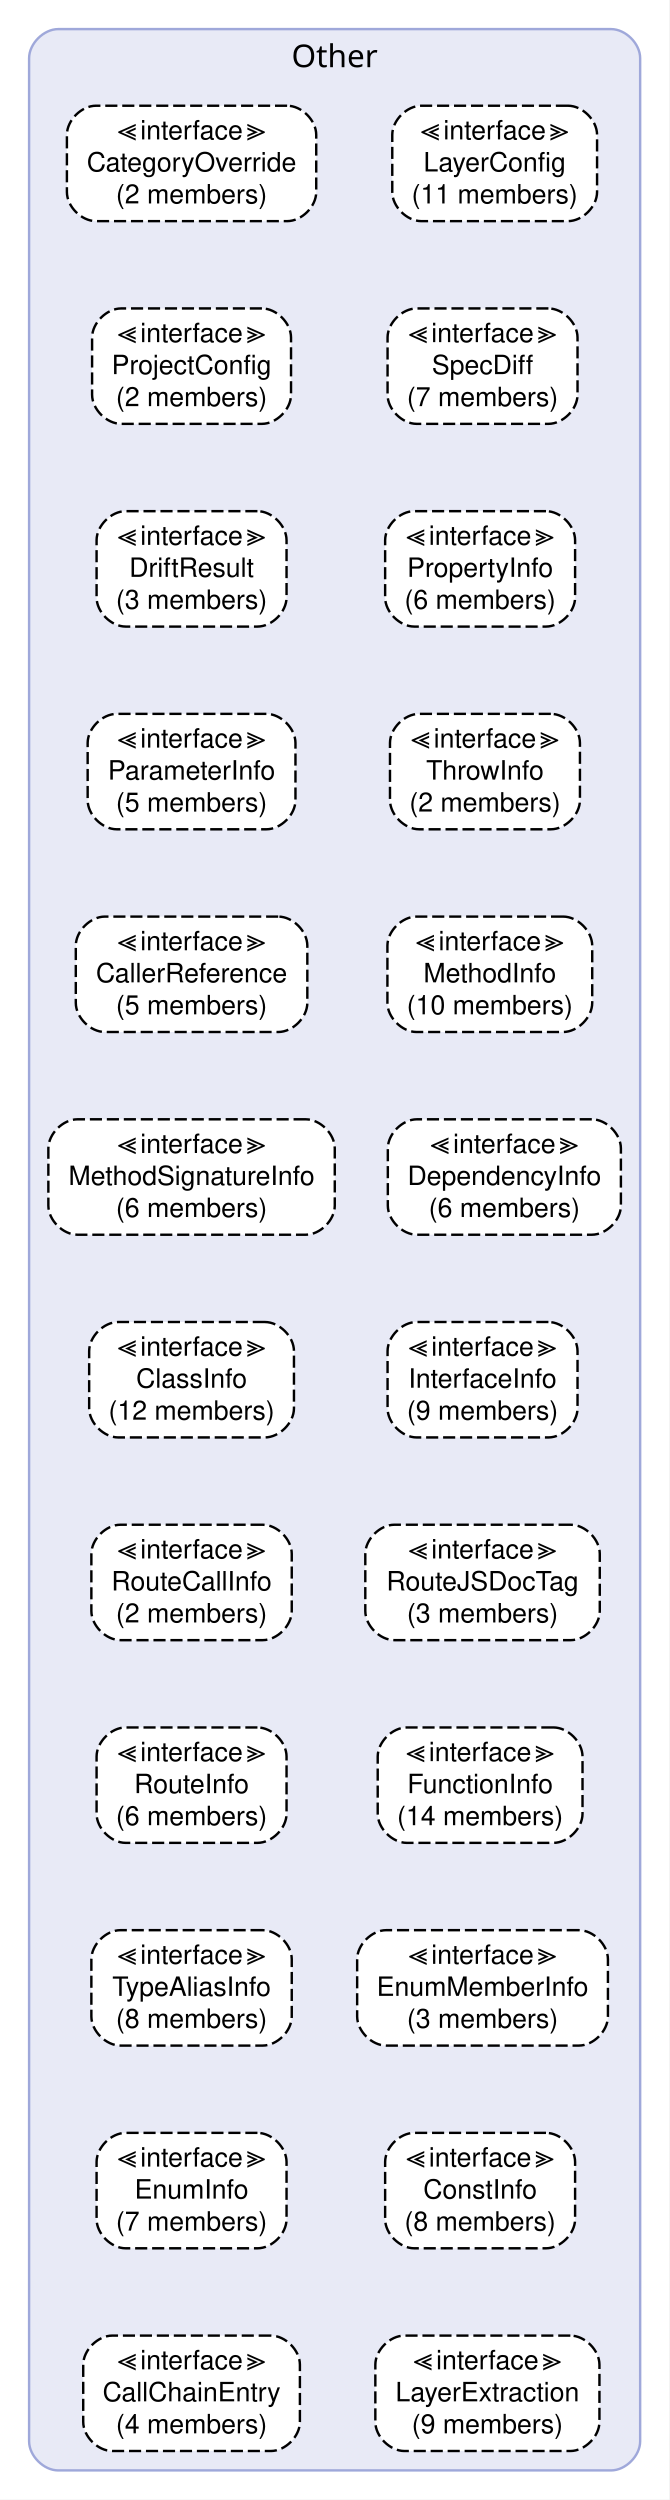
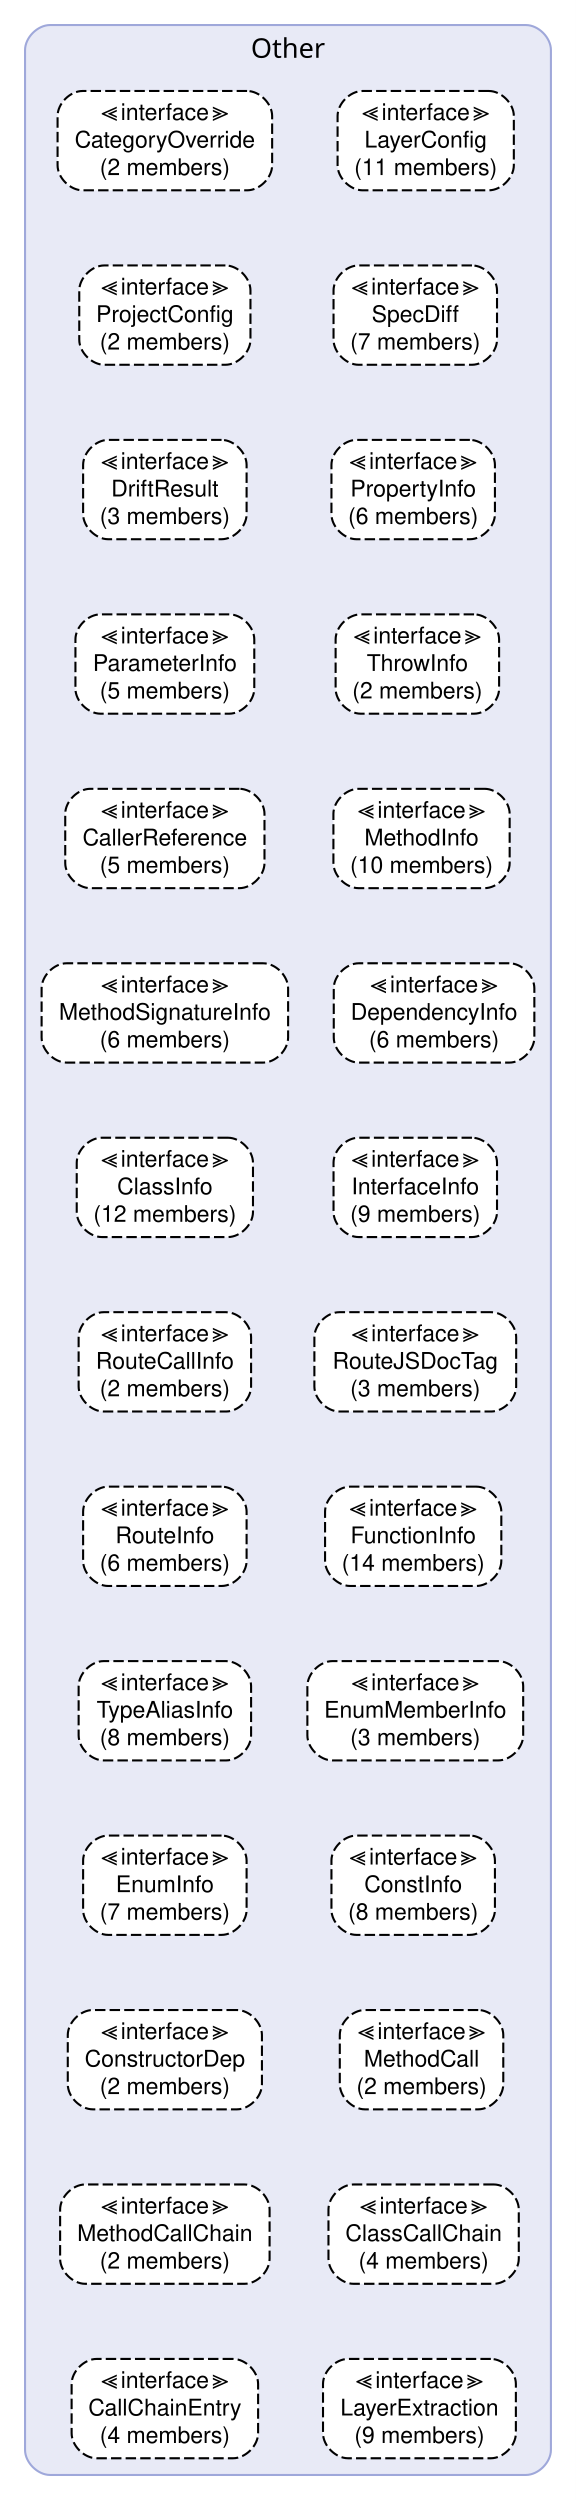
- <svg xmlns="http://www.w3.org/2000/svg" width="276pt" height="1031pt" viewBox="0.00 0.00 276.00 1031.00">
-   <g id="graph0" class="graph" transform="scale(1 1) rotate(0) translate(4 1026.8)">
-     <polygon fill="white" stroke="none" points="-4,4 -4,-1026.8 272,-1026.8 272,4 -4,4" />
+ <svg xmlns="http://www.w3.org/2000/svg" width="276pt" height="1198pt" viewBox="0.00 0.00 276.00 1198.00">
+   <g id="graph0" class="graph" transform="scale(1 1) rotate(0) translate(4 1194)">
+     <polygon fill="white" stroke="none" points="-4,4 -4,-1194 272,-1194 272,4 -4,4" />
    <g id="clust1" class="cluster">
-       <path fill="#e8eaf6" stroke="#9fa8da" d="M20,-8C20,-8 248,-8 248,-8 254,-8 260,-14 260,-20 260,-20 260,-1002.8 260,-1002.8 260,-1008.8 254,-1014.8 248,-1014.8 248,-1014.8 20,-1014.8 20,-1014.8 14,-1014.8 8,-1008.8 8,-1002.8 8,-1002.8 8,-20 8,-20 8,-14 14,-8 20,-8" />
-       <text xml:space="preserve" text-anchor="middle" x="134" y="-999.1" font-family="Helvetica Bold" font-size="13.00">Other</text>
+       <path fill="#e8eaf6" stroke="#9fa8da" d="M20,-8C20,-8 248,-8 248,-8 254,-8 260,-14 260,-20 260,-20 260,-1170 260,-1170 260,-1176 254,-1182 248,-1182 248,-1182 20,-1182 20,-1182 14,-1182 8,-1176 8,-1170 8,-1170 8,-20 8,-20 8,-14 14,-8 20,-8" />
+       <text xml:space="preserve" text-anchor="middle" x="134" y="-1166.3" font-family="Helvetica Bold" font-size="13.00">Other</text>
    </g>
    <g id="node1" class="node">
-       <path fill="white" stroke="black" stroke-dasharray="5,2" d="M114.41,-983.2C114.41,-983.2 35.59,-983.2 35.59,-983.2 29.59,-983.2 23.59,-977.2 23.59,-971.2 23.59,-971.2 23.59,-947.6 23.59,-947.6 23.59,-941.6 29.59,-935.6 35.59,-935.6 35.59,-935.6 114.41,-935.6 114.41,-935.6 120.41,-935.6 126.41,-941.6 126.41,-947.6 126.41,-947.6 126.41,-971.2 126.41,-971.2 126.41,-977.2 120.41,-983.2 114.41,-983.2" />
-       <text xml:space="preserve" text-anchor="middle" x="75" y="-969.3" font-family="Helvetica,sans-Serif" font-size="11.00">≪interface≫</text>
-       <text xml:space="preserve" text-anchor="middle" x="75" y="-956.1" font-family="Helvetica,sans-Serif" font-size="11.00">CategoryOverride</text>
-       <text xml:space="preserve" text-anchor="middle" x="75" y="-942.9" font-family="Helvetica,sans-Serif" font-size="11.00">(2 members)</text>
+       <path fill="white" stroke="black" stroke-dasharray="5,2" d="M114.41,-1150.4C114.41,-1150.4 35.59,-1150.4 35.59,-1150.4 29.59,-1150.4 23.59,-1144.4 23.59,-1138.4 23.59,-1138.4 23.59,-1114.8 23.59,-1114.8 23.59,-1108.8 29.59,-1102.8 35.59,-1102.8 35.59,-1102.8 114.41,-1102.8 114.41,-1102.8 120.41,-1102.8 126.41,-1108.8 126.41,-1114.8 126.41,-1114.8 126.41,-1138.4 126.41,-1138.4 126.41,-1144.4 120.41,-1150.4 114.41,-1150.4" />
+       <text xml:space="preserve" text-anchor="middle" x="75" y="-1136.5" font-family="Helvetica,sans-Serif" font-size="11.00">≪interface≫</text>
+       <text xml:space="preserve" text-anchor="middle" x="75" y="-1123.3" font-family="Helvetica,sans-Serif" font-size="11.00">CategoryOverride</text>
+       <text xml:space="preserve" text-anchor="middle" x="75" y="-1110.1" font-family="Helvetica,sans-Serif" font-size="11.00">(2 members)</text>
    </g>
    <g id="node3" class="node">
-       <path fill="white" stroke="black" stroke-dasharray="5,2" d="M104.02,-899.6C104.02,-899.6 45.98,-899.6 45.98,-899.6 39.98,-899.6 33.98,-893.6 33.98,-887.6 33.98,-887.6 33.98,-864 33.98,-864 33.98,-858 39.98,-852 45.98,-852 45.98,-852 104.02,-852 104.02,-852 110.02,-852 116.02,-858 116.02,-864 116.02,-864 116.02,-887.6 116.02,-887.6 116.02,-893.6 110.02,-899.6 104.02,-899.6" />
-       <text xml:space="preserve" text-anchor="middle" x="75" y="-885.7" font-family="Helvetica,sans-Serif" font-size="11.00">≪interface≫</text>
-       <text xml:space="preserve" text-anchor="middle" x="75" y="-872.5" font-family="Helvetica,sans-Serif" font-size="11.00">ProjectConfig</text>
-       <text xml:space="preserve" text-anchor="middle" x="75" y="-859.3" font-family="Helvetica,sans-Serif" font-size="11.00">(2 members)</text>
+       <path fill="white" stroke="black" stroke-dasharray="5,2" d="M104.02,-1066.8C104.02,-1066.8 45.98,-1066.8 45.98,-1066.8 39.98,-1066.8 33.98,-1060.8 33.98,-1054.8 33.98,-1054.8 33.98,-1031.2 33.98,-1031.2 33.98,-1025.2 39.98,-1019.2 45.98,-1019.2 45.98,-1019.2 104.02,-1019.2 104.02,-1019.2 110.02,-1019.2 116.02,-1025.2 116.02,-1031.2 116.02,-1031.2 116.02,-1054.8 116.02,-1054.8 116.02,-1060.8 110.02,-1066.8 104.02,-1066.8" />
+       <text xml:space="preserve" text-anchor="middle" x="75" y="-1052.9" font-family="Helvetica,sans-Serif" font-size="11.00">≪interface≫</text>
+       <text xml:space="preserve" text-anchor="middle" x="75" y="-1039.7" font-family="Helvetica,sans-Serif" font-size="11.00">ProjectConfig</text>
+       <text xml:space="preserve" text-anchor="middle" x="75" y="-1026.5" font-family="Helvetica,sans-Serif" font-size="11.00">(2 members)</text>
    </g>
    <g id="node2" class="node">
-       <path fill="white" stroke="black" stroke-dasharray="5,2" d="M230.23,-983.2C230.23,-983.2 169.77,-983.2 169.77,-983.2 163.77,-983.2 157.77,-977.2 157.77,-971.2 157.77,-971.2 157.77,-947.6 157.77,-947.6 157.77,-941.6 163.77,-935.6 169.77,-935.6 169.77,-935.6 230.23,-935.6 230.23,-935.6 236.23,-935.6 242.23,-941.6 242.23,-947.6 242.23,-947.6 242.23,-971.2 242.23,-971.2 242.23,-977.2 236.23,-983.2 230.23,-983.2" />
-       <text xml:space="preserve" text-anchor="middle" x="200" y="-969.3" font-family="Helvetica,sans-Serif" font-size="11.00">≪interface≫</text>
-       <text xml:space="preserve" text-anchor="middle" x="200" y="-956.1" font-family="Helvetica,sans-Serif" font-size="11.00">LayerConfig</text>
-       <text xml:space="preserve" text-anchor="middle" x="200" y="-942.9" font-family="Helvetica,sans-Serif" font-size="11.00">(11 members)</text>
+       <path fill="white" stroke="black" stroke-dasharray="5,2" d="M230.23,-1150.4C230.23,-1150.4 169.77,-1150.4 169.77,-1150.4 163.77,-1150.4 157.77,-1144.4 157.77,-1138.4 157.77,-1138.4 157.77,-1114.8 157.77,-1114.8 157.77,-1108.8 163.77,-1102.8 169.77,-1102.8 169.77,-1102.8 230.23,-1102.8 230.23,-1102.8 236.23,-1102.8 242.23,-1108.8 242.23,-1114.8 242.23,-1114.8 242.23,-1138.4 242.23,-1138.4 242.23,-1144.4 236.23,-1150.4 230.23,-1150.4" />
+       <text xml:space="preserve" text-anchor="middle" x="200" y="-1136.5" font-family="Helvetica,sans-Serif" font-size="11.00">≪interface≫</text>
+       <text xml:space="preserve" text-anchor="middle" x="200" y="-1123.3" font-family="Helvetica,sans-Serif" font-size="11.00">LayerConfig</text>
+       <text xml:space="preserve" text-anchor="middle" x="200" y="-1110.1" font-family="Helvetica,sans-Serif" font-size="11.00">(11 members)</text>
    </g>
    <g id="node5" class="node">
-       <path fill="white" stroke="black" stroke-dasharray="5,2" d="M102.17,-816C102.17,-816 47.83,-816 47.83,-816 41.83,-816 35.83,-810 35.83,-804 35.83,-804 35.83,-780.4 35.83,-780.4 35.83,-774.4 41.83,-768.4 47.83,-768.4 47.83,-768.4 102.17,-768.4 102.17,-768.4 108.17,-768.4 114.17,-774.4 114.17,-780.4 114.17,-780.4 114.17,-804 114.17,-804 114.17,-810 108.17,-816 102.17,-816" />
-       <text xml:space="preserve" text-anchor="middle" x="75" y="-802.1" font-family="Helvetica,sans-Serif" font-size="11.00">≪interface≫</text>
-       <text xml:space="preserve" text-anchor="middle" x="75" y="-788.9" font-family="Helvetica,sans-Serif" font-size="11.00">DriftResult</text>
-       <text xml:space="preserve" text-anchor="middle" x="75" y="-775.7" font-family="Helvetica,sans-Serif" font-size="11.00">(3 members)</text>
+       <path fill="white" stroke="black" stroke-dasharray="5,2" d="M102.17,-983.2C102.17,-983.2 47.83,-983.2 47.83,-983.2 41.83,-983.2 35.83,-977.2 35.83,-971.2 35.83,-971.2 35.83,-947.6 35.83,-947.6 35.83,-941.6 41.83,-935.6 47.83,-935.6 47.83,-935.6 102.17,-935.6 102.17,-935.6 108.17,-935.6 114.17,-941.6 114.17,-947.6 114.17,-947.6 114.17,-971.2 114.17,-971.2 114.17,-977.2 108.17,-983.2 102.17,-983.2" />
+       <text xml:space="preserve" text-anchor="middle" x="75" y="-969.3" font-family="Helvetica,sans-Serif" font-size="11.00">≪interface≫</text>
+       <text xml:space="preserve" text-anchor="middle" x="75" y="-956.1" font-family="Helvetica,sans-Serif" font-size="11.00">DriftResult</text>
+       <text xml:space="preserve" text-anchor="middle" x="75" y="-942.9" font-family="Helvetica,sans-Serif" font-size="11.00">(3 members)</text>
    </g>
    <g id="node4" class="node">
-       <path fill="white" stroke="black" stroke-dasharray="5,2" d="M222.17,-899.6C222.17,-899.6 167.83,-899.6 167.83,-899.6 161.83,-899.6 155.83,-893.6 155.83,-887.6 155.83,-887.6 155.83,-864 155.83,-864 155.83,-858 161.83,-852 167.83,-852 167.83,-852 222.17,-852 222.17,-852 228.17,-852 234.17,-858 234.17,-864 234.17,-864 234.17,-887.6 234.17,-887.6 234.17,-893.6 228.17,-899.6 222.17,-899.6" />
-       <text xml:space="preserve" text-anchor="middle" x="195" y="-885.7" font-family="Helvetica,sans-Serif" font-size="11.00">≪interface≫</text>
-       <text xml:space="preserve" text-anchor="middle" x="195" y="-872.5" font-family="Helvetica,sans-Serif" font-size="11.00">SpecDiff</text>
-       <text xml:space="preserve" text-anchor="middle" x="195" y="-859.3" font-family="Helvetica,sans-Serif" font-size="11.00">(7 members)</text>
+       <path fill="white" stroke="black" stroke-dasharray="5,2" d="M222.17,-1066.8C222.17,-1066.8 167.83,-1066.8 167.83,-1066.8 161.83,-1066.8 155.83,-1060.8 155.83,-1054.8 155.83,-1054.8 155.83,-1031.2 155.83,-1031.2 155.83,-1025.2 161.83,-1019.2 167.83,-1019.2 167.83,-1019.2 222.17,-1019.2 222.17,-1019.2 228.17,-1019.2 234.17,-1025.2 234.17,-1031.2 234.17,-1031.2 234.17,-1054.8 234.17,-1054.8 234.17,-1060.8 228.17,-1066.8 222.17,-1066.8" />
+       <text xml:space="preserve" text-anchor="middle" x="195" y="-1052.9" font-family="Helvetica,sans-Serif" font-size="11.00">≪interface≫</text>
+       <text xml:space="preserve" text-anchor="middle" x="195" y="-1039.7" font-family="Helvetica,sans-Serif" font-size="11.00">SpecDiff</text>
+       <text xml:space="preserve" text-anchor="middle" x="195" y="-1026.5" font-family="Helvetica,sans-Serif" font-size="11.00">(7 members)</text>
    </g>
    <g id="node7" class="node">
-       <path fill="white" stroke="black" stroke-dasharray="5,2" d="M105.85,-732.4C105.85,-732.4 44.15,-732.4 44.15,-732.4 38.15,-732.4 32.15,-726.4 32.15,-720.4 32.15,-720.4 32.15,-696.8 32.15,-696.8 32.15,-690.8 38.15,-684.8 44.15,-684.8 44.15,-684.8 105.85,-684.8 105.85,-684.8 111.85,-684.8 117.85,-690.8 117.85,-696.8 117.85,-696.8 117.85,-720.4 117.85,-720.4 117.85,-726.4 111.85,-732.4 105.85,-732.4" />
-       <text xml:space="preserve" text-anchor="middle" x="75" y="-718.5" font-family="Helvetica,sans-Serif" font-size="11.00">≪interface≫</text>
-       <text xml:space="preserve" text-anchor="middle" x="75" y="-705.3" font-family="Helvetica,sans-Serif" font-size="11.00">ParameterInfo</text>
-       <text xml:space="preserve" text-anchor="middle" x="75" y="-692.1" font-family="Helvetica,sans-Serif" font-size="11.00">(5 members)</text>
+       <path fill="white" stroke="black" stroke-dasharray="5,2" d="M105.85,-899.6C105.85,-899.6 44.15,-899.6 44.15,-899.6 38.15,-899.6 32.15,-893.6 32.15,-887.6 32.15,-887.6 32.15,-864 32.15,-864 32.15,-858 38.15,-852 44.15,-852 44.15,-852 105.85,-852 105.85,-852 111.85,-852 117.85,-858 117.85,-864 117.85,-864 117.85,-887.6 117.85,-887.6 117.85,-893.6 111.85,-899.6 105.85,-899.6" />
+       <text xml:space="preserve" text-anchor="middle" x="75" y="-885.7" font-family="Helvetica,sans-Serif" font-size="11.00">≪interface≫</text>
+       <text xml:space="preserve" text-anchor="middle" x="75" y="-872.5" font-family="Helvetica,sans-Serif" font-size="11.00">ParameterInfo</text>
+       <text xml:space="preserve" text-anchor="middle" x="75" y="-859.3" font-family="Helvetica,sans-Serif" font-size="11.00">(5 members)</text>
    </g>
    <g id="node6" class="node">
-       <path fill="white" stroke="black" stroke-dasharray="5,2" d="M221.17,-816C221.17,-816 166.83,-816 166.83,-816 160.83,-816 154.83,-810 154.83,-804 154.83,-804 154.83,-780.4 154.83,-780.4 154.83,-774.4 160.83,-768.4 166.83,-768.4 166.83,-768.4 221.17,-768.4 221.17,-768.4 227.17,-768.4 233.17,-774.4 233.17,-780.4 233.17,-780.4 233.17,-804 233.17,-804 233.17,-810 227.17,-816 221.17,-816" />
-       <text xml:space="preserve" text-anchor="middle" x="194" y="-802.1" font-family="Helvetica,sans-Serif" font-size="11.00">≪interface≫</text>
-       <text xml:space="preserve" text-anchor="middle" x="194" y="-788.9" font-family="Helvetica,sans-Serif" font-size="11.00">PropertyInfo</text>
-       <text xml:space="preserve" text-anchor="middle" x="194" y="-775.7" font-family="Helvetica,sans-Serif" font-size="11.00">(6 members)</text>
+       <path fill="white" stroke="black" stroke-dasharray="5,2" d="M221.17,-983.2C221.17,-983.2 166.83,-983.2 166.83,-983.2 160.83,-983.2 154.83,-977.2 154.83,-971.2 154.83,-971.2 154.83,-947.6 154.83,-947.6 154.83,-941.6 160.83,-935.6 166.83,-935.6 166.83,-935.6 221.17,-935.6 221.17,-935.6 227.17,-935.6 233.17,-941.6 233.17,-947.6 233.17,-947.6 233.17,-971.2 233.17,-971.2 233.17,-977.2 227.17,-983.2 221.17,-983.2" />
+       <text xml:space="preserve" text-anchor="middle" x="194" y="-969.3" font-family="Helvetica,sans-Serif" font-size="11.00">≪interface≫</text>
+       <text xml:space="preserve" text-anchor="middle" x="194" y="-956.1" font-family="Helvetica,sans-Serif" font-size="11.00">PropertyInfo</text>
+       <text xml:space="preserve" text-anchor="middle" x="194" y="-942.9" font-family="Helvetica,sans-Serif" font-size="11.00">(6 members)</text>
    </g>
    <g id="node9" class="node">
-       <path fill="white" stroke="black" stroke-dasharray="5,2" d="M110.74,-648.8C110.74,-648.8 39.26,-648.8 39.26,-648.8 33.26,-648.8 27.26,-642.8 27.26,-636.8 27.26,-636.8 27.26,-613.2 27.26,-613.2 27.26,-607.2 33.26,-601.2 39.26,-601.2 39.26,-601.2 110.74,-601.2 110.74,-601.2 116.74,-601.2 122.74,-607.2 122.74,-613.2 122.74,-613.2 122.74,-636.8 122.74,-636.8 122.74,-642.8 116.74,-648.8 110.74,-648.8" />
-       <text xml:space="preserve" text-anchor="middle" x="75" y="-634.9" font-family="Helvetica,sans-Serif" font-size="11.00">≪interface≫</text>
-       <text xml:space="preserve" text-anchor="middle" x="75" y="-621.7" font-family="Helvetica,sans-Serif" font-size="11.00">CallerReference</text>
-       <text xml:space="preserve" text-anchor="middle" x="75" y="-608.5" font-family="Helvetica,sans-Serif" font-size="11.00">(5 members)</text>
+       <path fill="white" stroke="black" stroke-dasharray="5,2" d="M110.74,-816C110.74,-816 39.26,-816 39.26,-816 33.26,-816 27.26,-810 27.26,-804 27.26,-804 27.26,-780.4 27.26,-780.4 27.26,-774.4 33.26,-768.4 39.26,-768.4 39.26,-768.4 110.74,-768.4 110.74,-768.4 116.74,-768.4 122.74,-774.4 122.74,-780.4 122.74,-780.4 122.74,-804 122.74,-804 122.74,-810 116.74,-816 110.74,-816" />
+       <text xml:space="preserve" text-anchor="middle" x="75" y="-802.1" font-family="Helvetica,sans-Serif" font-size="11.00">≪interface≫</text>
+       <text xml:space="preserve" text-anchor="middle" x="75" y="-788.9" font-family="Helvetica,sans-Serif" font-size="11.00">CallerReference</text>
+       <text xml:space="preserve" text-anchor="middle" x="75" y="-775.7" font-family="Helvetica,sans-Serif" font-size="11.00">(5 members)</text>
    </g>
    <g id="node8" class="node">
-       <path fill="white" stroke="black" stroke-dasharray="5,2" d="M223.17,-732.4C223.17,-732.4 168.83,-732.4 168.83,-732.4 162.83,-732.4 156.83,-726.4 156.83,-720.4 156.83,-720.4 156.83,-696.8 156.83,-696.8 156.83,-690.8 162.83,-684.8 168.83,-684.8 168.83,-684.8 223.17,-684.8 223.17,-684.8 229.17,-684.8 235.17,-690.8 235.17,-696.8 235.17,-696.8 235.17,-720.4 235.17,-720.4 235.17,-726.4 229.17,-732.4 223.17,-732.4" />
-       <text xml:space="preserve" text-anchor="middle" x="196" y="-718.5" font-family="Helvetica,sans-Serif" font-size="11.00">≪interface≫</text>
-       <text xml:space="preserve" text-anchor="middle" x="196" y="-705.3" font-family="Helvetica,sans-Serif" font-size="11.00">ThrowInfo</text>
-       <text xml:space="preserve" text-anchor="middle" x="196" y="-692.1" font-family="Helvetica,sans-Serif" font-size="11.00">(2 members)</text>
+       <path fill="white" stroke="black" stroke-dasharray="5,2" d="M223.17,-899.6C223.17,-899.6 168.83,-899.6 168.83,-899.6 162.83,-899.6 156.83,-893.6 156.83,-887.6 156.83,-887.6 156.83,-864 156.83,-864 156.83,-858 162.83,-852 168.83,-852 168.83,-852 223.17,-852 223.17,-852 229.17,-852 235.17,-858 235.17,-864 235.17,-864 235.17,-887.6 235.17,-887.6 235.17,-893.6 229.17,-899.6 223.17,-899.6" />
+       <text xml:space="preserve" text-anchor="middle" x="196" y="-885.7" font-family="Helvetica,sans-Serif" font-size="11.00">≪interface≫</text>
+       <text xml:space="preserve" text-anchor="middle" x="196" y="-872.5" font-family="Helvetica,sans-Serif" font-size="11.00">ThrowInfo</text>
+       <text xml:space="preserve" text-anchor="middle" x="196" y="-859.3" font-family="Helvetica,sans-Serif" font-size="11.00">(2 members)</text>
    </g>
    <g id="node11" class="node">
-       <path fill="white" stroke="black" stroke-dasharray="5,2" d="M122.06,-565.2C122.06,-565.2 27.94,-565.2 27.94,-565.2 21.94,-565.2 15.94,-559.2 15.94,-553.2 15.94,-553.2 15.94,-529.6 15.94,-529.6 15.94,-523.6 21.94,-517.6 27.94,-517.6 27.94,-517.6 122.06,-517.6 122.06,-517.6 128.06,-517.6 134.06,-523.6 134.06,-529.6 134.06,-529.6 134.06,-553.2 134.06,-553.2 134.06,-559.2 128.06,-565.2 122.06,-565.2" />
-       <text xml:space="preserve" text-anchor="middle" x="75" y="-551.3" font-family="Helvetica,sans-Serif" font-size="11.00">≪interface≫</text>
-       <text xml:space="preserve" text-anchor="middle" x="75" y="-538.1" font-family="Helvetica,sans-Serif" font-size="11.00">MethodSignatureInfo</text>
-       <text xml:space="preserve" text-anchor="middle" x="75" y="-524.9" font-family="Helvetica,sans-Serif" font-size="11.00">(6 members)</text>
+       <path fill="white" stroke="black" stroke-dasharray="5,2" d="M122.06,-732.4C122.06,-732.4 27.94,-732.4 27.94,-732.4 21.94,-732.4 15.94,-726.4 15.94,-720.4 15.94,-720.4 15.94,-696.8 15.94,-696.8 15.94,-690.8 21.94,-684.8 27.94,-684.8 27.94,-684.8 122.06,-684.8 122.06,-684.8 128.06,-684.8 134.06,-690.8 134.06,-696.8 134.06,-696.8 134.06,-720.4 134.06,-720.4 134.06,-726.4 128.06,-732.4 122.06,-732.4" />
+       <text xml:space="preserve" text-anchor="middle" x="75" y="-718.5" font-family="Helvetica,sans-Serif" font-size="11.00">≪interface≫</text>
+       <text xml:space="preserve" text-anchor="middle" x="75" y="-705.3" font-family="Helvetica,sans-Serif" font-size="11.00">MethodSignatureInfo</text>
+       <text xml:space="preserve" text-anchor="middle" x="75" y="-692.1" font-family="Helvetica,sans-Serif" font-size="11.00">(6 members)</text>
    </g>
    <g id="node10" class="node">
-       <path fill="white" stroke="black" stroke-dasharray="5,2" d="M228.23,-648.8C228.23,-648.8 167.77,-648.8 167.77,-648.8 161.77,-648.8 155.77,-642.8 155.77,-636.8 155.77,-636.8 155.77,-613.2 155.77,-613.2 155.77,-607.2 161.77,-601.2 167.77,-601.2 167.77,-601.2 228.23,-601.2 228.23,-601.2 234.23,-601.2 240.23,-607.2 240.23,-613.2 240.23,-613.2 240.23,-636.8 240.23,-636.8 240.23,-642.8 234.23,-648.8 228.23,-648.8" />
-       <text xml:space="preserve" text-anchor="middle" x="198" y="-634.9" font-family="Helvetica,sans-Serif" font-size="11.00">≪interface≫</text>
-       <text xml:space="preserve" text-anchor="middle" x="198" y="-621.7" font-family="Helvetica,sans-Serif" font-size="11.00">MethodInfo</text>
-       <text xml:space="preserve" text-anchor="middle" x="198" y="-608.5" font-family="Helvetica,sans-Serif" font-size="11.00">(10 members)</text>
+       <path fill="white" stroke="black" stroke-dasharray="5,2" d="M228.23,-816C228.23,-816 167.77,-816 167.77,-816 161.77,-816 155.77,-810 155.77,-804 155.77,-804 155.77,-780.4 155.77,-780.4 155.77,-774.4 161.77,-768.4 167.77,-768.4 167.77,-768.4 228.23,-768.4 228.23,-768.4 234.23,-768.4 240.23,-774.4 240.23,-780.4 240.23,-780.4 240.23,-804 240.23,-804 240.23,-810 234.23,-816 228.23,-816" />
+       <text xml:space="preserve" text-anchor="middle" x="198" y="-802.1" font-family="Helvetica,sans-Serif" font-size="11.00">≪interface≫</text>
+       <text xml:space="preserve" text-anchor="middle" x="198" y="-788.9" font-family="Helvetica,sans-Serif" font-size="11.00">MethodInfo</text>
+       <text xml:space="preserve" text-anchor="middle" x="198" y="-775.7" font-family="Helvetica,sans-Serif" font-size="11.00">(10 members)</text>
    </g>
    <g id="node13" class="node">
-       <path fill="white" stroke="black" stroke-dasharray="5,2" d="M105.23,-481.6C105.23,-481.6 44.77,-481.6 44.77,-481.6 38.77,-481.6 32.77,-475.6 32.77,-469.6 32.77,-469.6 32.77,-446 32.77,-446 32.77,-440 38.77,-434 44.77,-434 44.77,-434 105.23,-434 105.23,-434 111.23,-434 117.23,-440 117.23,-446 117.23,-446 117.23,-469.6 117.23,-469.6 117.23,-475.6 111.23,-481.6 105.23,-481.6" />
-       <text xml:space="preserve" text-anchor="middle" x="75" y="-467.7" font-family="Helvetica,sans-Serif" font-size="11.00">≪interface≫</text>
-       <text xml:space="preserve" text-anchor="middle" x="75" y="-454.5" font-family="Helvetica,sans-Serif" font-size="11.00">ClassInfo</text>
-       <text xml:space="preserve" text-anchor="middle" x="75" y="-441.3" font-family="Helvetica,sans-Serif" font-size="11.00">(12 members)</text>
+       <path fill="white" stroke="black" stroke-dasharray="5,2" d="M105.23,-648.8C105.23,-648.8 44.77,-648.8 44.77,-648.8 38.77,-648.8 32.77,-642.8 32.77,-636.8 32.77,-636.8 32.77,-613.2 32.77,-613.2 32.77,-607.2 38.77,-601.2 44.77,-601.2 44.77,-601.2 105.23,-601.2 105.23,-601.2 111.23,-601.2 117.23,-607.2 117.23,-613.2 117.23,-613.2 117.23,-636.8 117.23,-636.8 117.23,-642.8 111.23,-648.8 105.23,-648.8" />
+       <text xml:space="preserve" text-anchor="middle" x="75" y="-634.9" font-family="Helvetica,sans-Serif" font-size="11.00">≪interface≫</text>
+       <text xml:space="preserve" text-anchor="middle" x="75" y="-621.7" font-family="Helvetica,sans-Serif" font-size="11.00">ClassInfo</text>
+       <text xml:space="preserve" text-anchor="middle" x="75" y="-608.5" font-family="Helvetica,sans-Serif" font-size="11.00">(12 members)</text>
    </g>
    <g id="node12" class="node">
-       <path fill="white" stroke="black" stroke-dasharray="5,2" d="M240.06,-565.2C240.06,-565.2 167.94,-565.2 167.94,-565.2 161.94,-565.2 155.94,-559.2 155.94,-553.2 155.94,-553.2 155.94,-529.6 155.94,-529.6 155.94,-523.6 161.94,-517.6 167.94,-517.6 167.94,-517.6 240.06,-517.6 240.06,-517.6 246.06,-517.6 252.06,-523.6 252.06,-529.6 252.06,-529.6 252.06,-553.2 252.06,-553.2 252.06,-559.2 246.06,-565.2 240.06,-565.2" />
-       <text xml:space="preserve" text-anchor="middle" x="204" y="-551.3" font-family="Helvetica,sans-Serif" font-size="11.00">≪interface≫</text>
-       <text xml:space="preserve" text-anchor="middle" x="204" y="-538.1" font-family="Helvetica,sans-Serif" font-size="11.00">DependencyInfo</text>
-       <text xml:space="preserve" text-anchor="middle" x="204" y="-524.9" font-family="Helvetica,sans-Serif" font-size="11.00">(6 members)</text>
+       <path fill="white" stroke="black" stroke-dasharray="5,2" d="M240.06,-732.4C240.06,-732.4 167.94,-732.4 167.94,-732.4 161.94,-732.4 155.94,-726.4 155.94,-720.4 155.94,-720.4 155.94,-696.8 155.94,-696.8 155.94,-690.8 161.94,-684.8 167.94,-684.8 167.94,-684.8 240.06,-684.8 240.06,-684.8 246.06,-684.8 252.06,-690.8 252.06,-696.8 252.06,-696.8 252.06,-720.4 252.06,-720.4 252.06,-726.4 246.06,-732.4 240.06,-732.4" />
+       <text xml:space="preserve" text-anchor="middle" x="204" y="-718.5" font-family="Helvetica,sans-Serif" font-size="11.00">≪interface≫</text>
+       <text xml:space="preserve" text-anchor="middle" x="204" y="-705.3" font-family="Helvetica,sans-Serif" font-size="11.00">DependencyInfo</text>
+       <text xml:space="preserve" text-anchor="middle" x="204" y="-692.1" font-family="Helvetica,sans-Serif" font-size="11.00">(6 members)</text>
    </g>
    <g id="node15" class="node">
+       <path fill="white" stroke="black" stroke-dasharray="5,2" d="M104.32,-565.2C104.32,-565.2 45.68,-565.2 45.68,-565.2 39.68,-565.2 33.68,-559.2 33.68,-553.2 33.68,-553.2 33.68,-529.6 33.68,-529.6 33.68,-523.6 39.68,-517.6 45.68,-517.6 45.68,-517.6 104.32,-517.6 104.32,-517.6 110.32,-517.6 116.32,-523.6 116.32,-529.6 116.32,-529.6 116.32,-553.2 116.32,-553.2 116.32,-559.2 110.32,-565.2 104.32,-565.2" />
+       <text xml:space="preserve" text-anchor="middle" x="75" y="-551.3" font-family="Helvetica,sans-Serif" font-size="11.00">≪interface≫</text>
+       <text xml:space="preserve" text-anchor="middle" x="75" y="-538.1" font-family="Helvetica,sans-Serif" font-size="11.00">RouteCallInfo</text>
+       <text xml:space="preserve" text-anchor="middle" x="75" y="-524.9" font-family="Helvetica,sans-Serif" font-size="11.00">(2 members)</text>
+     </g>
+     <g id="node14" class="node">
+       <path fill="white" stroke="black" stroke-dasharray="5,2" d="M222.17,-648.8C222.17,-648.8 167.83,-648.8 167.83,-648.8 161.83,-648.8 155.83,-642.8 155.83,-636.8 155.83,-636.8 155.83,-613.2 155.83,-613.2 155.83,-607.2 161.83,-601.2 167.83,-601.2 167.83,-601.2 222.17,-601.2 222.17,-601.2 228.17,-601.2 234.17,-607.2 234.17,-613.2 234.17,-613.2 234.17,-636.8 234.17,-636.8 234.17,-642.8 228.17,-648.8 222.17,-648.8" />
+       <text xml:space="preserve" text-anchor="middle" x="195" y="-634.9" font-family="Helvetica,sans-Serif" font-size="11.00">≪interface≫</text>
+       <text xml:space="preserve" text-anchor="middle" x="195" y="-621.7" font-family="Helvetica,sans-Serif" font-size="11.00">InterfaceInfo</text>
+       <text xml:space="preserve" text-anchor="middle" x="195" y="-608.5" font-family="Helvetica,sans-Serif" font-size="11.00">(9 members)</text>
+     </g>
+     <g id="node17" class="node">
+       <path fill="white" stroke="black" stroke-dasharray="5,2" d="M102.17,-481.6C102.17,-481.6 47.83,-481.6 47.83,-481.6 41.83,-481.6 35.83,-475.6 35.83,-469.6 35.83,-469.6 35.83,-446 35.83,-446 35.83,-440 41.83,-434 47.83,-434 47.83,-434 102.17,-434 102.17,-434 108.17,-434 114.17,-440 114.17,-446 114.17,-446 114.17,-469.6 114.17,-469.6 114.17,-475.6 108.17,-481.6 102.17,-481.6" />
+       <text xml:space="preserve" text-anchor="middle" x="75" y="-467.7" font-family="Helvetica,sans-Serif" font-size="11.00">≪interface≫</text>
+       <text xml:space="preserve" text-anchor="middle" x="75" y="-454.5" font-family="Helvetica,sans-Serif" font-size="11.00">RouteInfo</text>
+       <text xml:space="preserve" text-anchor="middle" x="75" y="-441.3" font-family="Helvetica,sans-Serif" font-size="11.00">(6 members)</text>
+     </g>
+     <g id="node16" class="node">
+       <path fill="white" stroke="black" stroke-dasharray="5,2" d="M231.35,-565.2C231.35,-565.2 158.65,-565.2 158.65,-565.2 152.65,-565.2 146.65,-559.2 146.65,-553.2 146.65,-553.2 146.65,-529.6 146.65,-529.6 146.65,-523.6 152.65,-517.6 158.65,-517.6 158.65,-517.6 231.35,-517.6 231.35,-517.6 237.35,-517.6 243.35,-523.6 243.35,-529.6 243.35,-529.6 243.35,-553.2 243.35,-553.2 243.35,-559.2 237.35,-565.2 231.35,-565.2" />
+       <text xml:space="preserve" text-anchor="middle" x="195" y="-551.3" font-family="Helvetica,sans-Serif" font-size="11.00">≪interface≫</text>
+       <text xml:space="preserve" text-anchor="middle" x="195" y="-538.1" font-family="Helvetica,sans-Serif" font-size="11.00">RouteJSDocTag</text>
+       <text xml:space="preserve" text-anchor="middle" x="195" y="-524.9" font-family="Helvetica,sans-Serif" font-size="11.00">(3 members)</text>
+     </g>
+     <g id="node19" class="node">
      <path fill="white" stroke="black" stroke-dasharray="5,2" d="M104.32,-398C104.32,-398 45.68,-398 45.68,-398 39.68,-398 33.68,-392 33.68,-386 33.68,-386 33.68,-362.4 33.68,-362.4 33.68,-356.4 39.68,-350.4 45.68,-350.4 45.68,-350.4 104.32,-350.4 104.32,-350.4 110.32,-350.4 116.32,-356.4 116.32,-362.4 116.32,-362.4 116.32,-386 116.32,-386 116.32,-392 110.32,-398 104.32,-398" />
      <text xml:space="preserve" text-anchor="middle" x="75" y="-384.1" font-family="Helvetica,sans-Serif" font-size="11.00">≪interface≫</text>
-       <text xml:space="preserve" text-anchor="middle" x="75" y="-370.9" font-family="Helvetica,sans-Serif" font-size="11.00">RouteCallInfo</text>
-       <text xml:space="preserve" text-anchor="middle" x="75" y="-357.7" font-family="Helvetica,sans-Serif" font-size="11.00">(2 members)</text>
+       <text xml:space="preserve" text-anchor="middle" x="75" y="-370.9" font-family="Helvetica,sans-Serif" font-size="11.00">TypeAliasInfo</text>
+       <text xml:space="preserve" text-anchor="middle" x="75" y="-357.7" font-family="Helvetica,sans-Serif" font-size="11.00">(8 members)</text>
    </g>
-     <g id="node14" class="node">
-       <path fill="white" stroke="black" stroke-dasharray="5,2" d="M222.17,-481.6C222.17,-481.6 167.83,-481.6 167.83,-481.6 161.83,-481.6 155.83,-475.6 155.83,-469.6 155.83,-469.6 155.83,-446 155.83,-446 155.83,-440 161.83,-434 167.83,-434 167.83,-434 222.17,-434 222.17,-434 228.17,-434 234.17,-440 234.17,-446 234.17,-446 234.17,-469.6 234.17,-469.6 234.17,-475.6 228.17,-481.6 222.17,-481.6" />
-       <text xml:space="preserve" text-anchor="middle" x="195" y="-467.7" font-family="Helvetica,sans-Serif" font-size="11.00">≪interface≫</text>
-       <text xml:space="preserve" text-anchor="middle" x="195" y="-454.5" font-family="Helvetica,sans-Serif" font-size="11.00">InterfaceInfo</text>
-       <text xml:space="preserve" text-anchor="middle" x="195" y="-441.3" font-family="Helvetica,sans-Serif" font-size="11.00">(9 members)</text>
+     <g id="node18" class="node">
+       <path fill="white" stroke="black" stroke-dasharray="5,2" d="M224.23,-481.6C224.23,-481.6 163.77,-481.6 163.77,-481.6 157.77,-481.6 151.77,-475.6 151.77,-469.6 151.77,-469.6 151.77,-446 151.77,-446 151.77,-440 157.77,-434 163.77,-434 163.77,-434 224.23,-434 224.23,-434 230.23,-434 236.23,-440 236.23,-446 236.23,-446 236.23,-469.6 236.23,-469.6 236.23,-475.6 230.23,-481.6 224.23,-481.6" />
+       <text xml:space="preserve" text-anchor="middle" x="194" y="-467.7" font-family="Helvetica,sans-Serif" font-size="11.00">≪interface≫</text>
+       <text xml:space="preserve" text-anchor="middle" x="194" y="-454.5" font-family="Helvetica,sans-Serif" font-size="11.00">FunctionInfo</text>
+       <text xml:space="preserve" text-anchor="middle" x="194" y="-441.3" font-family="Helvetica,sans-Serif" font-size="11.00">(14 members)</text>
    </g>
-     <g id="node17" class="node">
+     <g id="node21" class="node">
      <path fill="white" stroke="black" stroke-dasharray="5,2" d="M102.17,-314.4C102.17,-314.4 47.83,-314.4 47.83,-314.4 41.83,-314.4 35.83,-308.4 35.83,-302.4 35.83,-302.4 35.83,-278.8 35.83,-278.8 35.83,-272.8 41.83,-266.8 47.83,-266.8 47.83,-266.8 102.17,-266.8 102.17,-266.8 108.17,-266.8 114.17,-272.8 114.17,-278.8 114.17,-278.8 114.17,-302.4 114.17,-302.4 114.17,-308.4 108.17,-314.4 102.17,-314.4" />
      <text xml:space="preserve" text-anchor="middle" x="75" y="-300.5" font-family="Helvetica,sans-Serif" font-size="11.00">≪interface≫</text>
-       <text xml:space="preserve" text-anchor="middle" x="75" y="-287.3" font-family="Helvetica,sans-Serif" font-size="11.00">RouteInfo</text>
-       <text xml:space="preserve" text-anchor="middle" x="75" y="-274.1" font-family="Helvetica,sans-Serif" font-size="11.00">(6 members)</text>
+       <text xml:space="preserve" text-anchor="middle" x="75" y="-287.3" font-family="Helvetica,sans-Serif" font-size="11.00">EnumInfo</text>
+       <text xml:space="preserve" text-anchor="middle" x="75" y="-274.1" font-family="Helvetica,sans-Serif" font-size="11.00">(7 members)</text>
    </g>
-     <g id="node16" class="node">
-       <path fill="white" stroke="black" stroke-dasharray="5,2" d="M231.35,-398C231.35,-398 158.65,-398 158.65,-398 152.65,-398 146.65,-392 146.65,-386 146.65,-386 146.65,-362.4 146.65,-362.4 146.65,-356.4 152.65,-350.4 158.65,-350.4 158.65,-350.4 231.35,-350.4 231.35,-350.4 237.35,-350.4 243.35,-356.4 243.35,-362.4 243.35,-362.4 243.35,-386 243.35,-386 243.35,-392 237.35,-398 231.35,-398" />
+     <g id="node20" class="node">
+       <path fill="white" stroke="black" stroke-dasharray="5,2" d="M234.71,-398C234.71,-398 155.29,-398 155.29,-398 149.29,-398 143.29,-392 143.29,-386 143.29,-386 143.29,-362.4 143.29,-362.4 143.29,-356.4 149.29,-350.4 155.29,-350.4 155.29,-350.4 234.71,-350.4 234.71,-350.4 240.71,-350.4 246.71,-356.4 246.71,-362.4 246.71,-362.4 246.71,-386 246.71,-386 246.71,-392 240.71,-398 234.71,-398" />
      <text xml:space="preserve" text-anchor="middle" x="195" y="-384.1" font-family="Helvetica,sans-Serif" font-size="11.00">≪interface≫</text>
-       <text xml:space="preserve" text-anchor="middle" x="195" y="-370.9" font-family="Helvetica,sans-Serif" font-size="11.00">RouteJSDocTag</text>
+       <text xml:space="preserve" text-anchor="middle" x="195" y="-370.9" font-family="Helvetica,sans-Serif" font-size="11.00">EnumMemberInfo</text>
      <text xml:space="preserve" text-anchor="middle" x="195" y="-357.7" font-family="Helvetica,sans-Serif" font-size="11.00">(3 members)</text>
    </g>
-     <g id="node19" class="node">
-       <path fill="white" stroke="black" stroke-dasharray="5,2" d="M104.32,-230.8C104.32,-230.8 45.68,-230.8 45.68,-230.8 39.68,-230.8 33.68,-224.8 33.68,-218.8 33.68,-218.8 33.68,-195.2 33.68,-195.2 33.68,-189.2 39.68,-183.2 45.68,-183.2 45.68,-183.2 104.32,-183.2 104.32,-183.2 110.32,-183.2 116.32,-189.2 116.32,-195.2 116.32,-195.2 116.32,-218.8 116.32,-218.8 116.32,-224.8 110.32,-230.8 104.32,-230.8" />
+     <g id="node23" class="node">
+       <path fill="white" stroke="black" stroke-dasharray="5,2" d="M109.52,-230.8C109.52,-230.8 40.48,-230.8 40.48,-230.8 34.48,-230.8 28.48,-224.8 28.48,-218.8 28.48,-218.8 28.48,-195.2 28.48,-195.2 28.48,-189.2 34.48,-183.2 40.48,-183.2 40.48,-183.2 109.52,-183.2 109.52,-183.2 115.52,-183.2 121.52,-189.2 121.52,-195.2 121.52,-195.2 121.52,-218.8 121.52,-218.8 121.52,-224.8 115.52,-230.8 109.52,-230.8" />
      <text xml:space="preserve" text-anchor="middle" x="75" y="-216.9" font-family="Helvetica,sans-Serif" font-size="11.00">≪interface≫</text>
-       <text xml:space="preserve" text-anchor="middle" x="75" y="-203.7" font-family="Helvetica,sans-Serif" font-size="11.00">TypeAliasInfo</text>
-       <text xml:space="preserve" text-anchor="middle" x="75" y="-190.5" font-family="Helvetica,sans-Serif" font-size="11.00">(8 members)</text>
+       <text xml:space="preserve" text-anchor="middle" x="75" y="-203.7" font-family="Helvetica,sans-Serif" font-size="11.00">ConstructorDep</text>
+       <text xml:space="preserve" text-anchor="middle" x="75" y="-190.5" font-family="Helvetica,sans-Serif" font-size="11.00">(2 members)</text>
    </g>
-     <g id="node18" class="node">
-       <path fill="white" stroke="black" stroke-dasharray="5,2" d="M224.23,-314.4C224.23,-314.4 163.77,-314.4 163.77,-314.4 157.77,-314.4 151.77,-308.4 151.77,-302.4 151.77,-302.4 151.77,-278.8 151.77,-278.8 151.77,-272.8 157.77,-266.8 163.77,-266.8 163.77,-266.8 224.23,-266.8 224.23,-266.8 230.23,-266.8 236.23,-272.8 236.23,-278.8 236.23,-278.8 236.23,-302.4 236.23,-302.4 236.23,-308.4 230.23,-314.4 224.23,-314.4" />
+     <g id="node22" class="node">
+       <path fill="white" stroke="black" stroke-dasharray="5,2" d="M221.17,-314.4C221.17,-314.4 166.83,-314.4 166.83,-314.4 160.83,-314.4 154.83,-308.4 154.83,-302.4 154.83,-302.4 154.83,-278.8 154.83,-278.8 154.83,-272.8 160.83,-266.8 166.83,-266.8 166.83,-266.8 221.17,-266.8 221.17,-266.8 227.17,-266.8 233.17,-272.8 233.17,-278.8 233.17,-278.8 233.17,-302.4 233.17,-302.4 233.17,-308.4 227.17,-314.4 221.17,-314.4" />
      <text xml:space="preserve" text-anchor="middle" x="194" y="-300.5" font-family="Helvetica,sans-Serif" font-size="11.00">≪interface≫</text>
-       <text xml:space="preserve" text-anchor="middle" x="194" y="-287.3" font-family="Helvetica,sans-Serif" font-size="11.00">FunctionInfo</text>
-       <text xml:space="preserve" text-anchor="middle" x="194" y="-274.1" font-family="Helvetica,sans-Serif" font-size="11.00">(14 members)</text>
+       <text xml:space="preserve" text-anchor="middle" x="194" y="-287.3" font-family="Helvetica,sans-Serif" font-size="11.00">ConstInfo</text>
+       <text xml:space="preserve" text-anchor="middle" x="194" y="-274.1" font-family="Helvetica,sans-Serif" font-size="11.00">(8 members)</text>
    </g>
-     <g id="node21" class="node">
-       <path fill="white" stroke="black" stroke-dasharray="5,2" d="M102.17,-147.2C102.17,-147.2 47.83,-147.2 47.83,-147.2 41.83,-147.2 35.83,-141.2 35.83,-135.2 35.83,-135.2 35.83,-111.6 35.83,-111.6 35.83,-105.6 41.83,-99.6 47.83,-99.6 47.83,-99.6 102.17,-99.6 102.17,-99.6 108.17,-99.6 114.17,-105.6 114.17,-111.6 114.17,-111.6 114.17,-135.2 114.17,-135.2 114.17,-141.2 108.17,-147.2 102.17,-147.2" />
+     <g id="node25" class="node">
+       <path fill="white" stroke="black" stroke-dasharray="5,2" d="M113.19,-147.2C113.19,-147.2 36.81,-147.2 36.81,-147.2 30.81,-147.2 24.81,-141.2 24.81,-135.2 24.81,-135.2 24.81,-111.6 24.81,-111.6 24.81,-105.6 30.81,-99.6 36.81,-99.6 36.81,-99.6 113.19,-99.6 113.19,-99.6 119.19,-99.6 125.19,-105.6 125.19,-111.6 125.19,-111.6 125.19,-135.2 125.19,-135.2 125.19,-141.2 119.19,-147.2 113.19,-147.2" />
      <text xml:space="preserve" text-anchor="middle" x="75" y="-133.3" font-family="Helvetica,sans-Serif" font-size="11.00">≪interface≫</text>
-       <text xml:space="preserve" text-anchor="middle" x="75" y="-120.1" font-family="Helvetica,sans-Serif" font-size="11.00">EnumInfo</text>
-       <text xml:space="preserve" text-anchor="middle" x="75" y="-106.9" font-family="Helvetica,sans-Serif" font-size="11.00">(7 members)</text>
+       <text xml:space="preserve" text-anchor="middle" x="75" y="-120.1" font-family="Helvetica,sans-Serif" font-size="11.00">MethodCallChain</text>
+       <text xml:space="preserve" text-anchor="middle" x="75" y="-106.9" font-family="Helvetica,sans-Serif" font-size="11.00">(2 members)</text>
    </g>
-     <g id="node20" class="node">
-       <path fill="white" stroke="black" stroke-dasharray="5,2" d="M234.71,-230.8C234.71,-230.8 155.29,-230.8 155.29,-230.8 149.29,-230.8 143.29,-224.8 143.29,-218.8 143.29,-218.8 143.29,-195.2 143.29,-195.2 143.29,-189.2 149.29,-183.2 155.29,-183.2 155.29,-183.2 234.71,-183.2 234.71,-183.2 240.71,-183.2 246.71,-189.2 246.71,-195.2 246.71,-195.2 246.71,-218.8 246.71,-218.8 246.71,-224.8 240.71,-230.8 234.71,-230.8" />
-       <text xml:space="preserve" text-anchor="middle" x="195" y="-216.9" font-family="Helvetica,sans-Serif" font-size="11.00">≪interface≫</text>
-       <text xml:space="preserve" text-anchor="middle" x="195" y="-203.7" font-family="Helvetica,sans-Serif" font-size="11.00">EnumMemberInfo</text>
-       <text xml:space="preserve" text-anchor="middle" x="195" y="-190.5" font-family="Helvetica,sans-Serif" font-size="11.00">(3 members)</text>
+     <g id="node24" class="node">
+       <path fill="white" stroke="black" stroke-dasharray="5,2" d="M225.17,-230.8C225.17,-230.8 170.83,-230.8 170.83,-230.8 164.83,-230.8 158.83,-224.8 158.83,-218.8 158.83,-218.8 158.83,-195.2 158.83,-195.2 158.83,-189.2 164.83,-183.2 170.83,-183.2 170.83,-183.2 225.17,-183.2 225.17,-183.2 231.17,-183.2 237.17,-189.2 237.17,-195.2 237.17,-195.2 237.17,-218.8 237.17,-218.8 237.17,-224.8 231.17,-230.8 225.17,-230.8" />
+       <text xml:space="preserve" text-anchor="middle" x="198" y="-216.9" font-family="Helvetica,sans-Serif" font-size="11.00">≪interface≫</text>
+       <text xml:space="preserve" text-anchor="middle" x="198" y="-203.7" font-family="Helvetica,sans-Serif" font-size="11.00">MethodCall</text>
+       <text xml:space="preserve" text-anchor="middle" x="198" y="-190.5" font-family="Helvetica,sans-Serif" font-size="11.00">(2 members)</text>
    </g>
-     <g id="node23" class="node">
+     <g id="node27" class="node">
      <path fill="white" stroke="black" stroke-dasharray="5,2" d="M107.68,-63.6C107.68,-63.6 42.32,-63.6 42.32,-63.6 36.32,-63.6 30.32,-57.6 30.32,-51.6 30.32,-51.6 30.32,-28 30.32,-28 30.32,-22 36.32,-16 42.32,-16 42.32,-16 107.68,-16 107.68,-16 113.68,-16 119.68,-22 119.68,-28 119.68,-28 119.68,-51.6 119.68,-51.6 119.68,-57.6 113.68,-63.6 107.68,-63.6" />
      <text xml:space="preserve" text-anchor="middle" x="75" y="-49.7" font-family="Helvetica,sans-Serif" font-size="11.00">≪interface≫</text>
      <text xml:space="preserve" text-anchor="middle" x="75" y="-36.5" font-family="Helvetica,sans-Serif" font-size="11.00">CallChainEntry</text>
      <text xml:space="preserve" text-anchor="middle" x="75" y="-23.3" font-family="Helvetica,sans-Serif" font-size="11.00">(4 members)</text>
    </g>
-     <g id="node22" class="node">
-       <path fill="white" stroke="black" stroke-dasharray="5,2" d="M221.17,-147.2C221.17,-147.2 166.83,-147.2 166.83,-147.2 160.83,-147.2 154.83,-141.2 154.83,-135.2 154.83,-135.2 154.83,-111.6 154.83,-111.6 154.83,-105.6 160.83,-99.6 166.83,-99.6 166.83,-99.6 221.17,-99.6 221.17,-99.6 227.17,-99.6 233.17,-105.6 233.17,-111.6 233.17,-111.6 233.17,-135.2 233.17,-135.2 233.17,-141.2 227.17,-147.2 221.17,-147.2" />
-       <text xml:space="preserve" text-anchor="middle" x="194" y="-133.3" font-family="Helvetica,sans-Serif" font-size="11.00">≪interface≫</text>
-       <text xml:space="preserve" text-anchor="middle" x="194" y="-120.1" font-family="Helvetica,sans-Serif" font-size="11.00">ConstInfo</text>
-       <text xml:space="preserve" text-anchor="middle" x="194" y="-106.9" font-family="Helvetica,sans-Serif" font-size="11.00">(8 members)</text>
+     <g id="node26" class="node">
+       <path fill="white" stroke="black" stroke-dasharray="5,2" d="M232.6,-147.2C232.6,-147.2 165.4,-147.2 165.4,-147.2 159.4,-147.2 153.4,-141.2 153.4,-135.2 153.4,-135.2 153.4,-111.6 153.4,-111.6 153.4,-105.6 159.4,-99.6 165.4,-99.6 165.4,-99.6 232.6,-99.6 232.6,-99.6 238.6,-99.6 244.6,-105.6 244.6,-111.6 244.6,-111.6 244.6,-135.2 244.6,-135.2 244.6,-141.2 238.6,-147.2 232.6,-147.2" />
+       <text xml:space="preserve" text-anchor="middle" x="199" y="-133.3" font-family="Helvetica,sans-Serif" font-size="11.00">≪interface≫</text>
+       <text xml:space="preserve" text-anchor="middle" x="199" y="-120.1" font-family="Helvetica,sans-Serif" font-size="11.00">ClassCallChain</text>
+       <text xml:space="preserve" text-anchor="middle" x="199" y="-106.9" font-family="Helvetica,sans-Serif" font-size="11.00">(4 members)</text>
    </g>
-     <g id="node24" class="node">
+     <g id="node28" class="node">
      <path fill="white" stroke="black" stroke-dasharray="5,2" d="M231.21,-63.6C231.21,-63.6 162.79,-63.6 162.79,-63.6 156.79,-63.6 150.79,-57.6 150.79,-51.6 150.79,-51.6 150.79,-28 150.79,-28 150.79,-22 156.79,-16 162.79,-16 162.79,-16 231.21,-16 231.21,-16 237.21,-16 243.21,-22 243.21,-28 243.21,-28 243.21,-51.6 243.21,-51.6 243.21,-57.6 237.21,-63.6 231.21,-63.6" />
      <text xml:space="preserve" text-anchor="middle" x="197" y="-49.7" font-family="Helvetica,sans-Serif" font-size="11.00">≪interface≫</text>
      <text xml:space="preserve" text-anchor="middle" x="197" y="-36.5" font-family="Helvetica,sans-Serif" font-size="11.00">LayerExtraction</text>
      <text xml:space="preserve" text-anchor="middle" x="197" y="-23.3" font-family="Helvetica,sans-Serif" font-size="11.00">(9 members)</text>
    </g>
  </g>
</svg>
